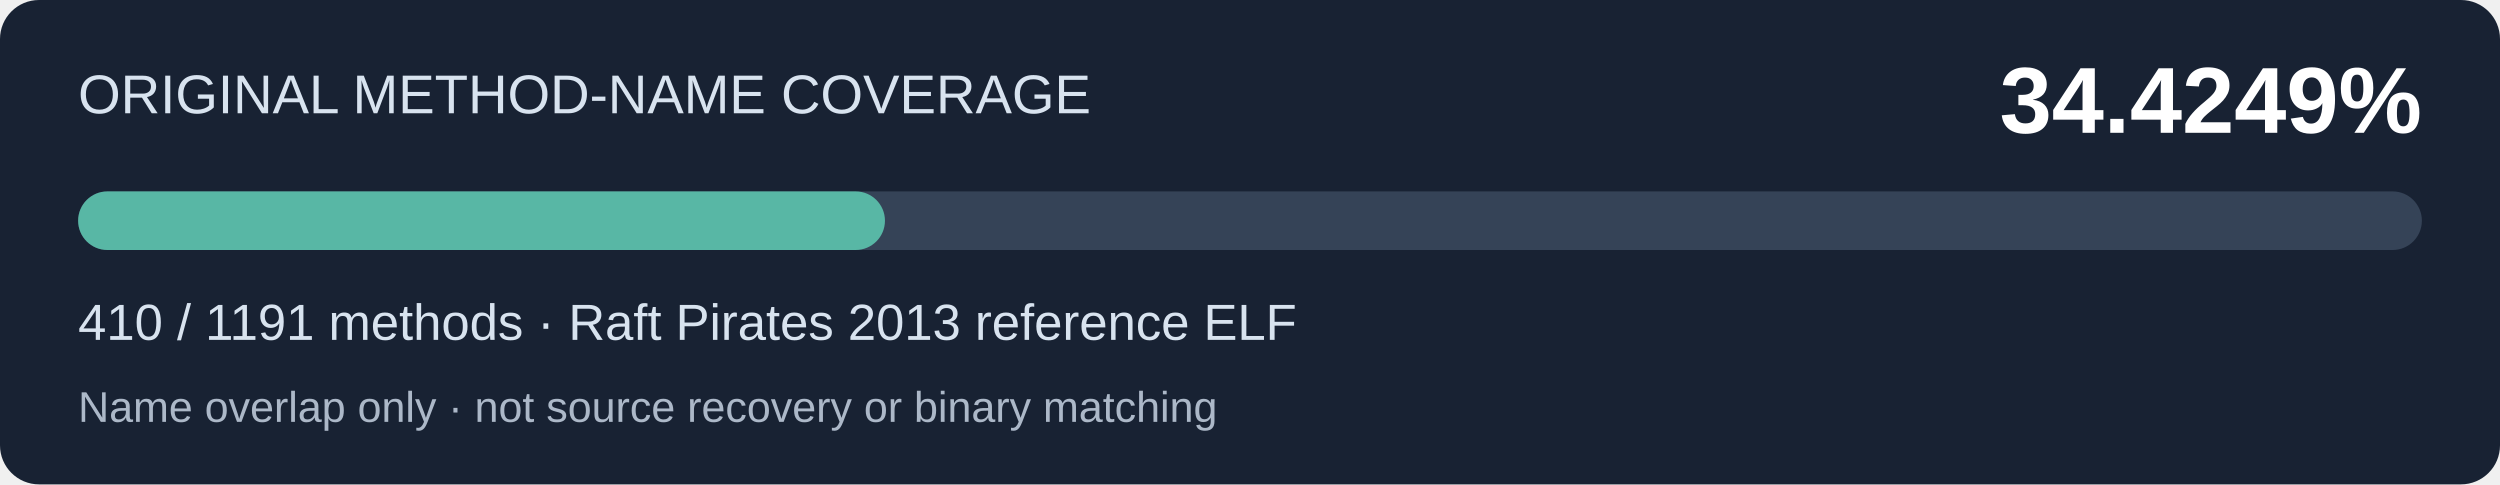
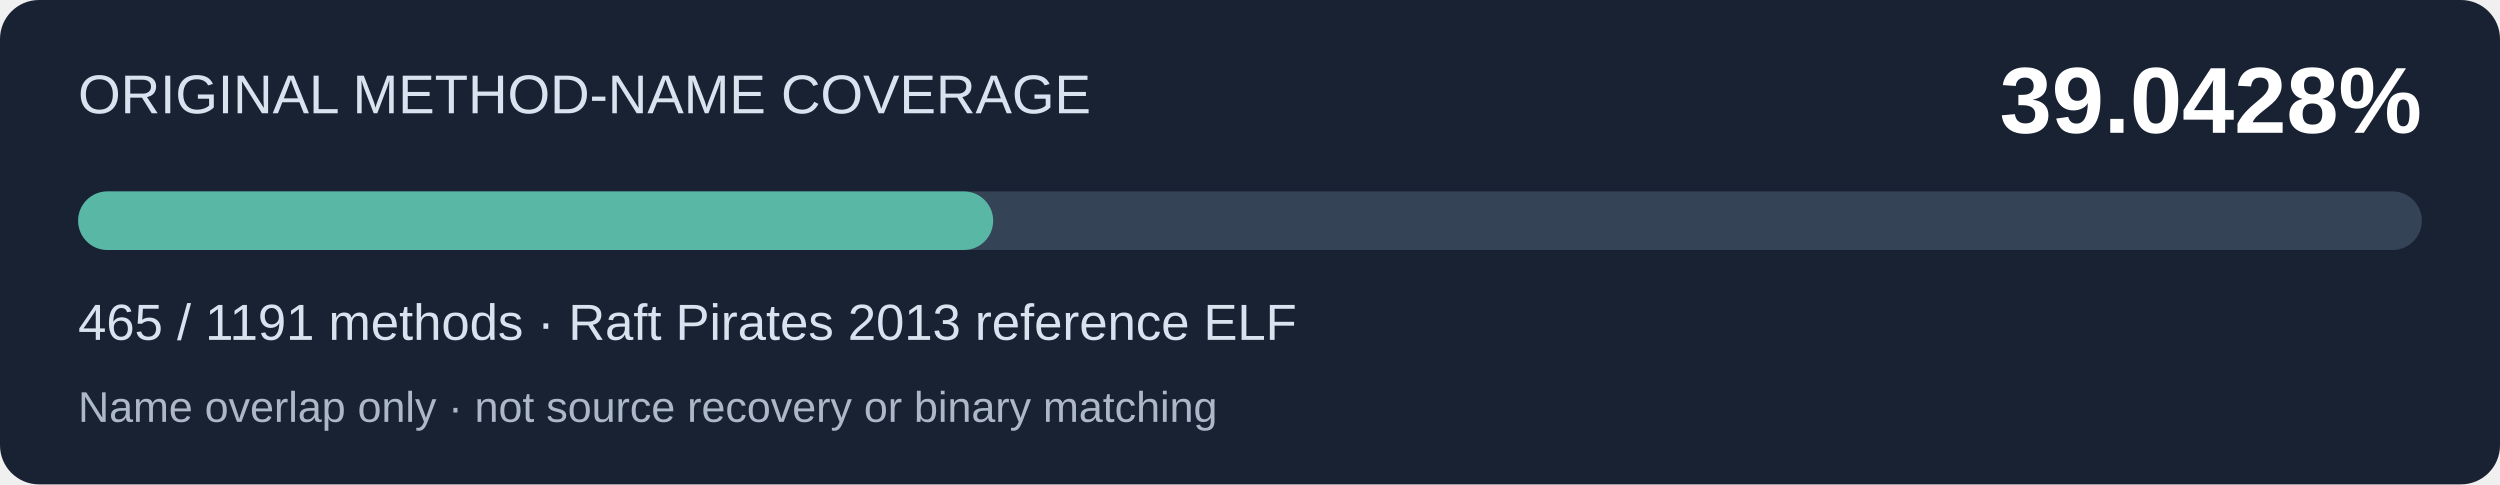
<svg xmlns="http://www.w3.org/2000/svg" width="640" height="124" viewBox="0 0 640 124" role="img" aria-labelledby="title description">
  <rect width="640" height="124" rx="10" fill="#182233" />
  <text x="20" y="29" fill="#d8e3ef" font-family="Verdana,Arial,sans-serif" font-size="14">ORIGINAL METHOD-NAME COVERAGE</text>
-   <text x="620" y="34" text-anchor="end" fill="#ffffff" font-family="Verdana,Arial,sans-serif" font-size="24" font-weight="bold">34.4249%</text>
+   <text x="620" y="34" text-anchor="end" fill="#ffffff" font-family="Verdana,Arial,sans-serif" font-size="24" font-weight="bold">39.0428%</text>
  <rect x="20" y="49" width="600" height="15" rx="7.5" fill="#354357" />
-   <rect x="20" y="49" width="206.549" height="15" rx="7.5" fill="#58b7a5" />
-   <text x="20" y="87" fill="#d8e3ef" font-family="Verdana,Arial,sans-serif" font-size="13">410 / 1191 methods · Raft Pirates 2013 reference ELF</text>
+   <rect x="20" y="49" width="234.257" height="15" rx="7.5" fill="#58b7a5" />
+   <text x="20" y="87" fill="#d8e3ef" font-family="Verdana,Arial,sans-serif" font-size="13">465 / 1191 methods · Raft Pirates 2013 reference ELF</text>
  <text x="20" y="108" fill="#acb8c8" font-family="Verdana,Arial,sans-serif" font-size="11">Name overlap only · not source recovery or binary matching</text>
</svg>
